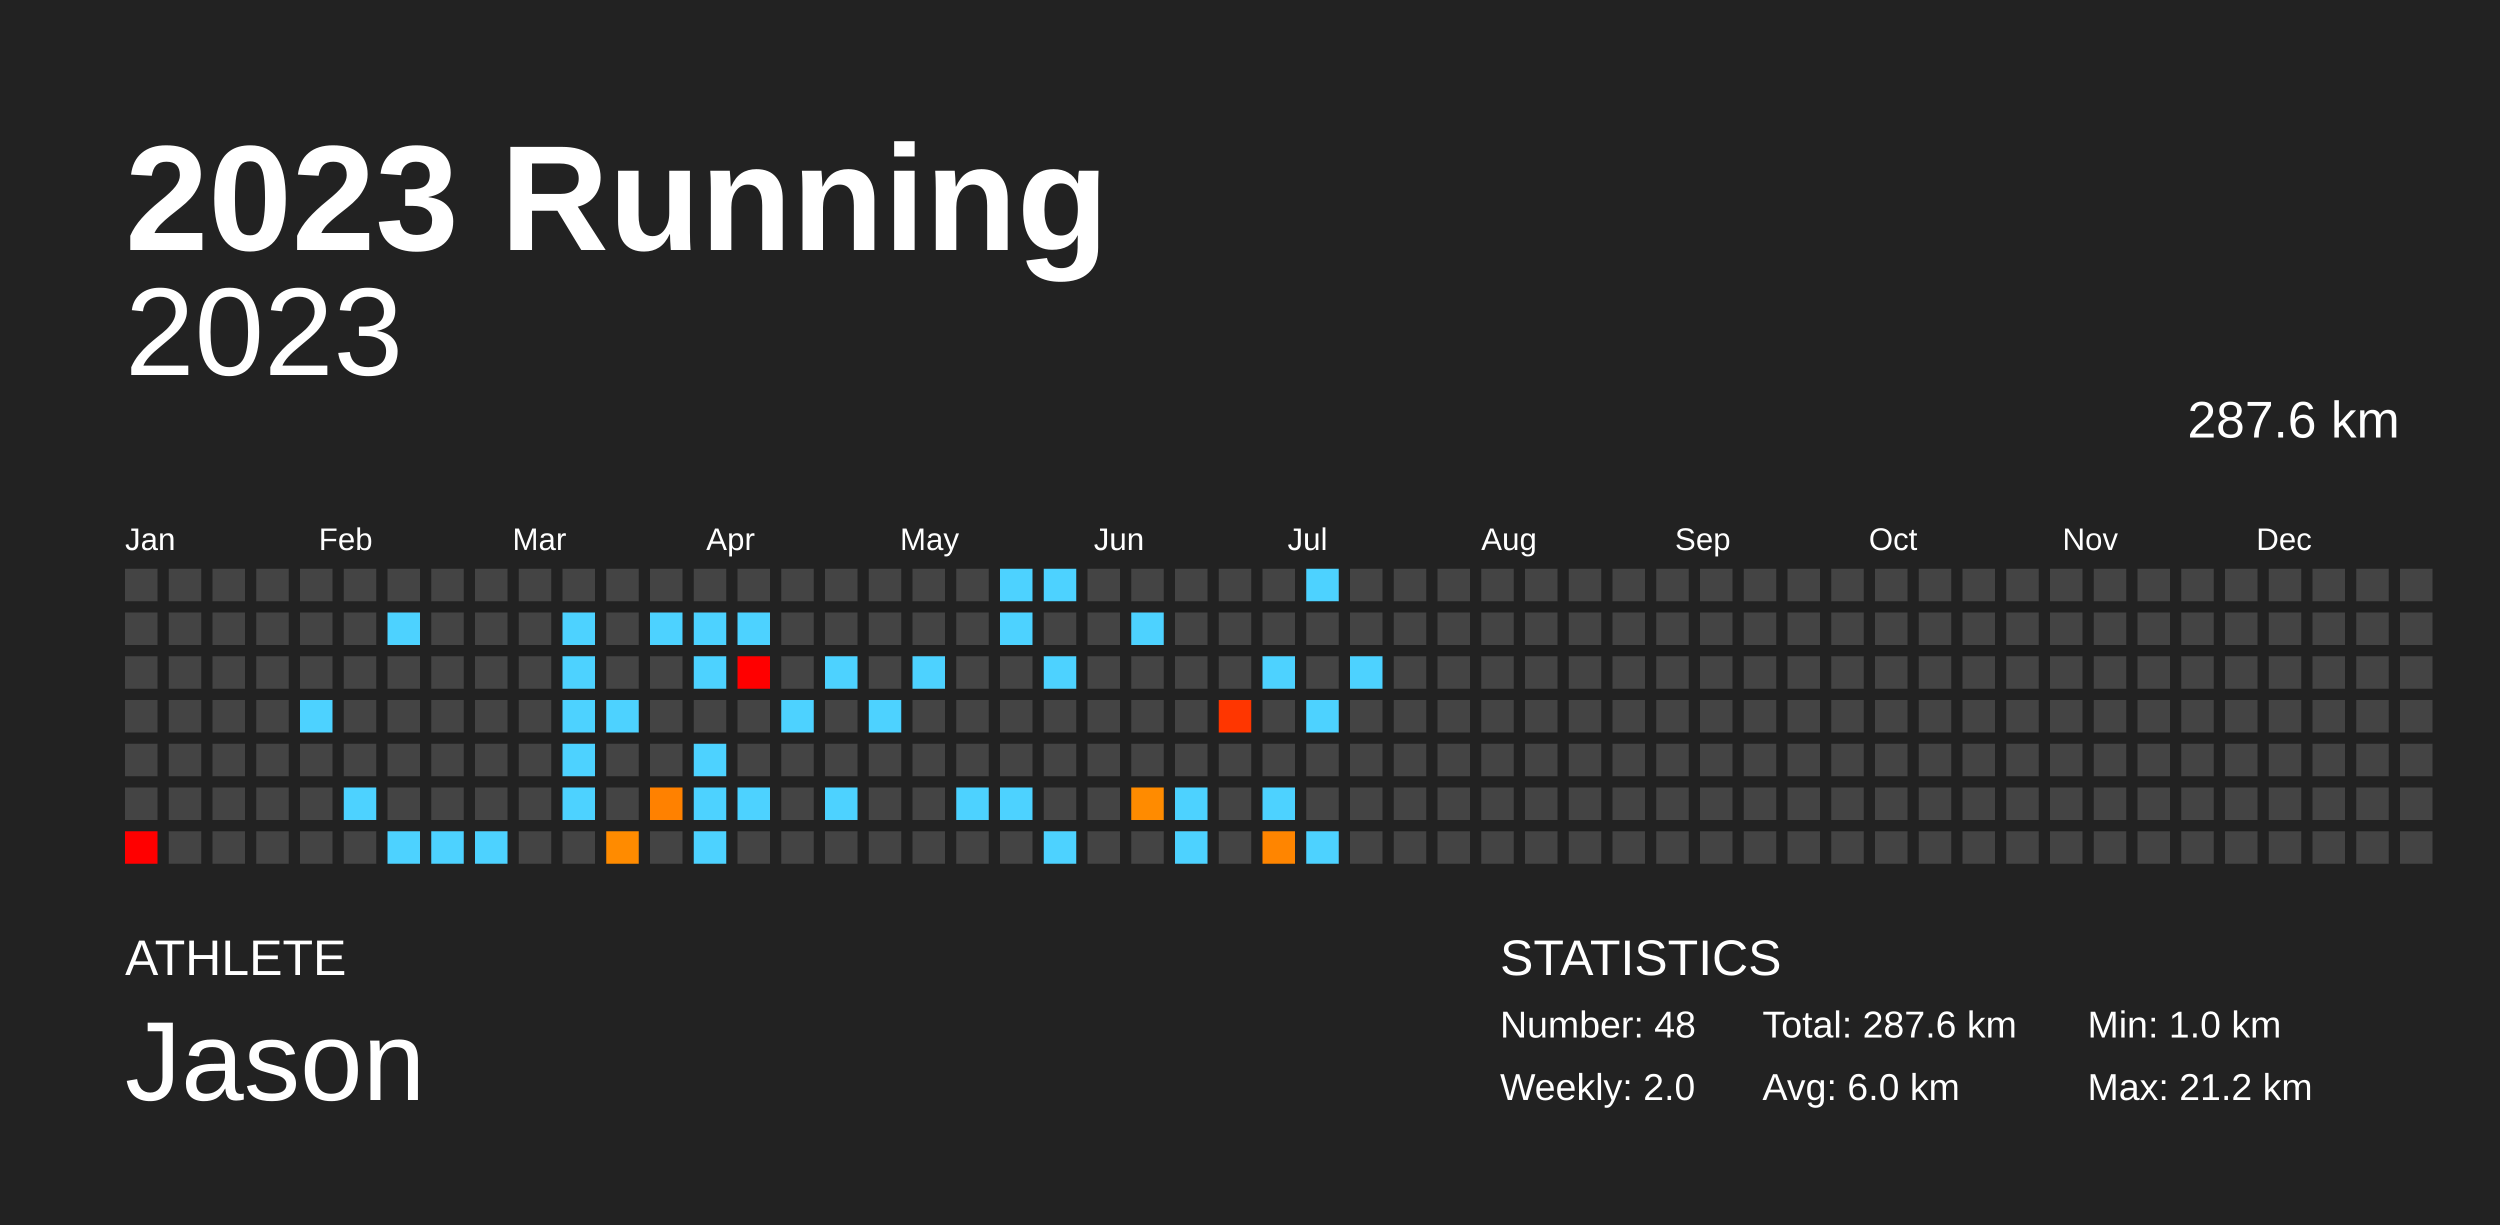
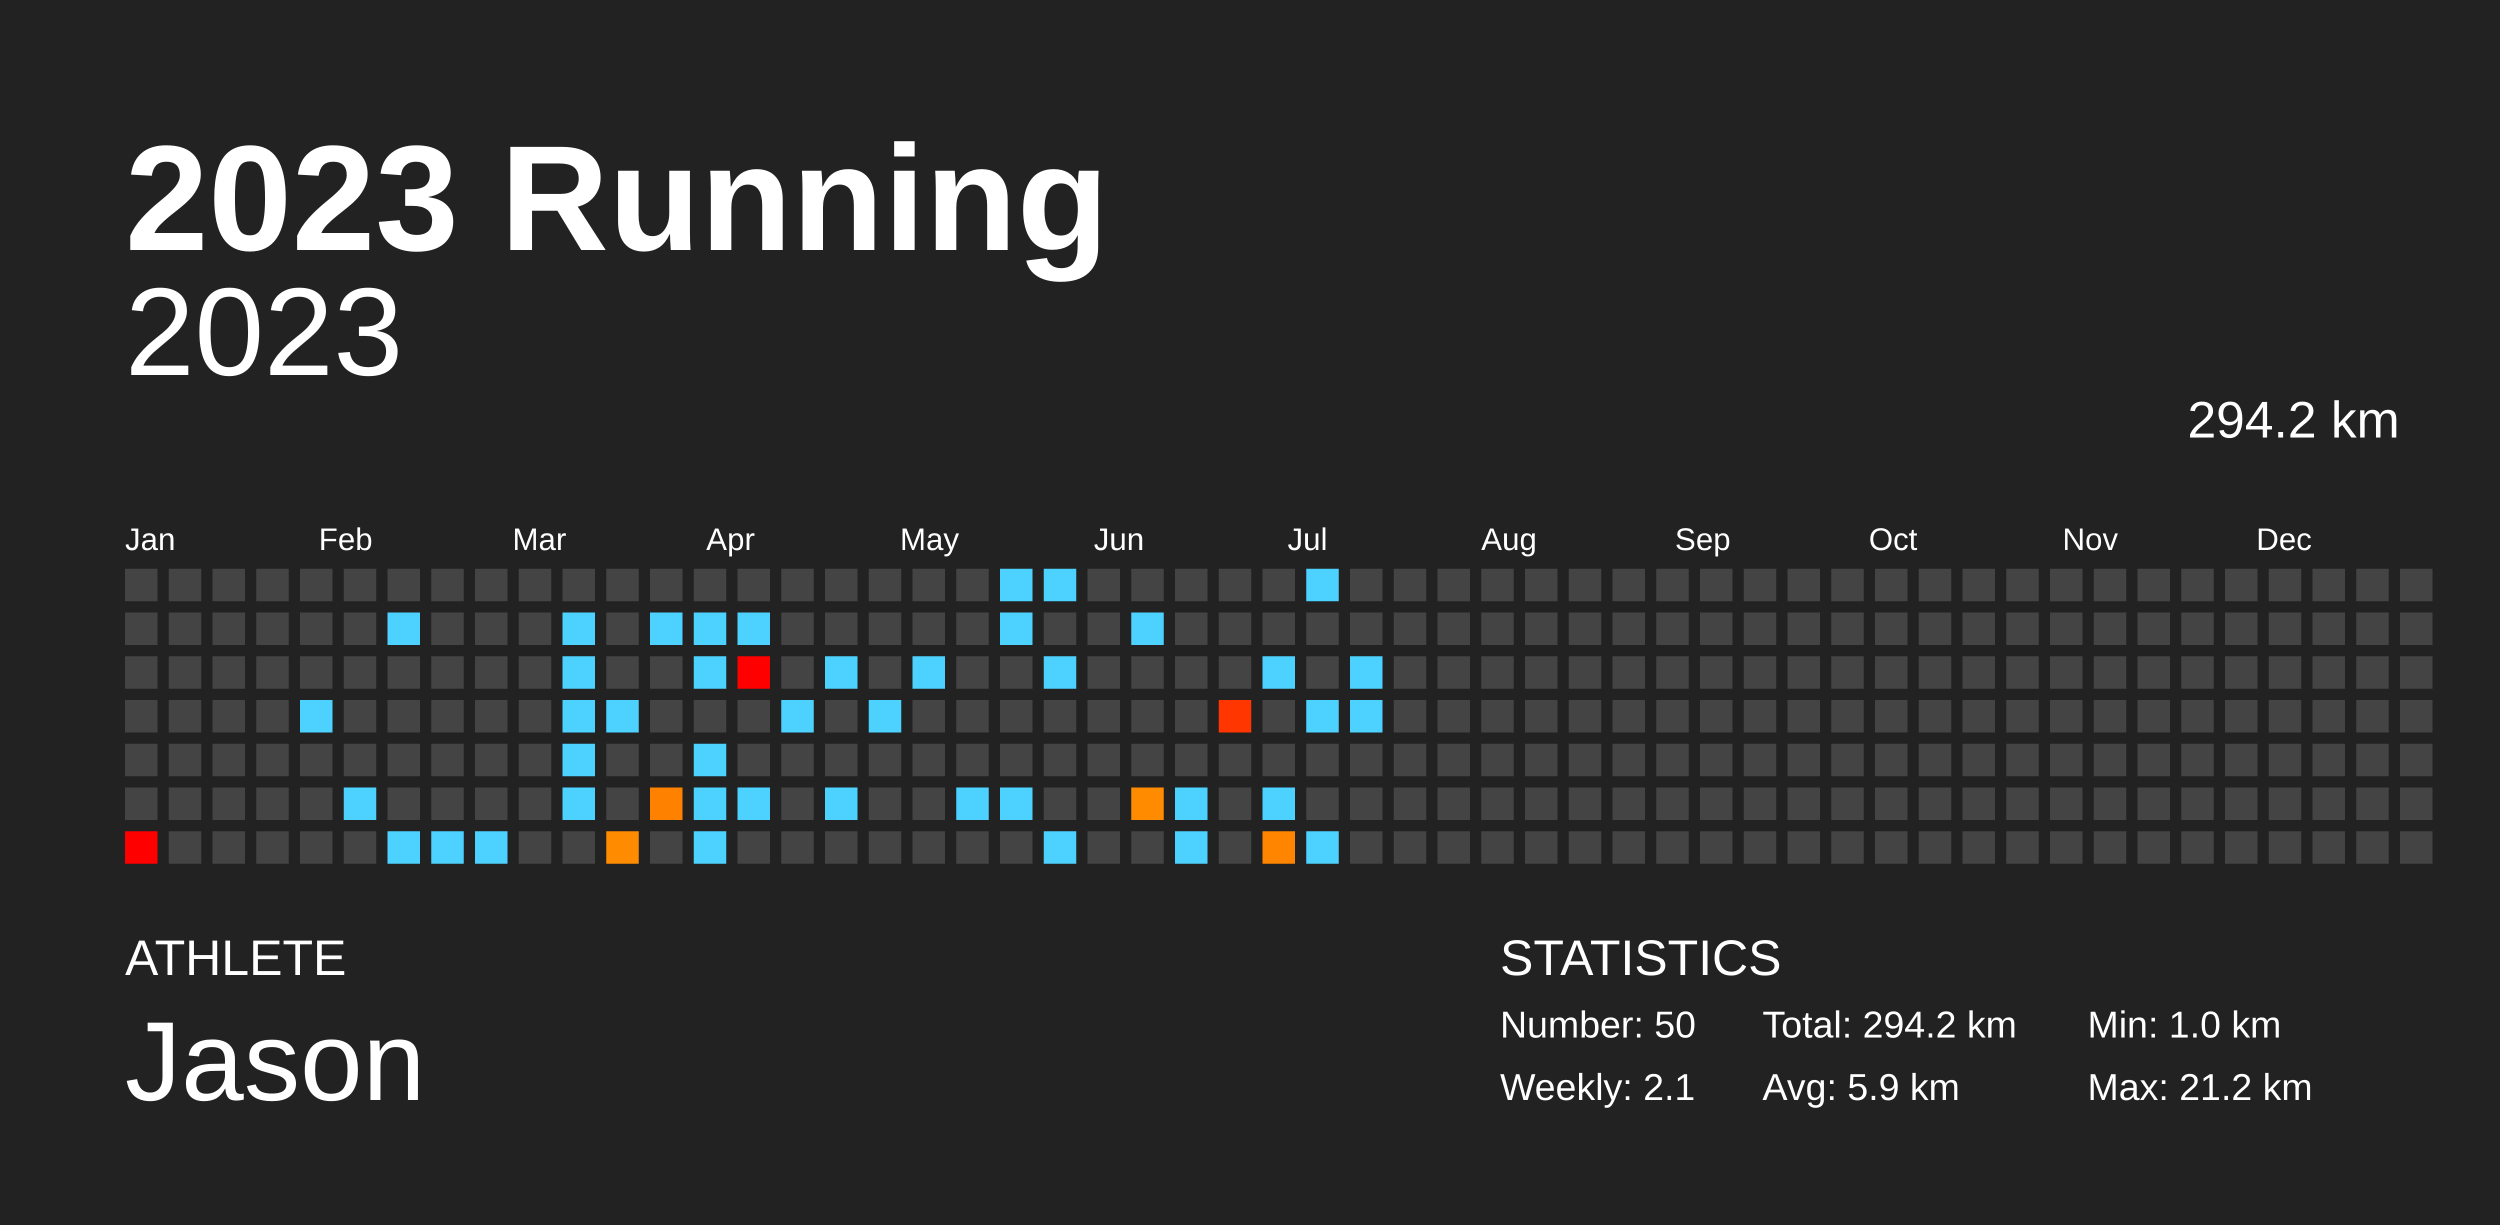
<svg xmlns="http://www.w3.org/2000/svg" baseProfile="full" height="98mm" version="1.1" viewBox="0,0,200,98" width="200mm">
  <defs />
  <rect fill="#222222" height="98" width="200" x="0" y="0" />
  <text fill="#FFFFFF" style="font-size:12px; font-family:Arial; font-weight:bold;" x="10" y="20">2023 Running</text>
  <text fill="#FFFFFF" style="font-size:4px; font-family:Arial" x="10" y="78">ATHLETE</text>
  <text fill="#FFFFFF" style="font-size:9px; font-family:Arial" x="10" y="88">Jason</text>
  <text fill="#FFFFFF" style="font-size:4px; font-family:Arial" x="120" y="78">STATISTICS</text>
-   <text fill="#FFFFFF" style="font-size:3px; font-family:Arial" x="120" y="83">Number: 48</text>
-   <text fill="#FFFFFF" style="font-size:3px; font-family:Arial" x="120" y="88">Weekly: 2.0</text>
-   <text fill="#FFFFFF" style="font-size:3px; font-family:Arial" x="141" y="83">Total: 287.6 km</text>
-   <text fill="#FFFFFF" style="font-size:3px; font-family:Arial" x="141" y="88">Avg: 6.0 km</text>
+   <text fill="#FFFFFF" style="font-size:3px; font-family:Arial" x="120" y="83">Number: 50</text>
+   <text fill="#FFFFFF" style="font-size:3px; font-family:Arial" x="120" y="88">Weekly: 2.1</text>
+   <text fill="#FFFFFF" style="font-size:3px; font-family:Arial" x="141" y="83">Total: 294.2 km</text>
+   <text fill="#FFFFFF" style="font-size:3px; font-family:Arial" x="141" y="88">Avg: 5.9 km</text>
  <text fill="#FFFFFF" style="font-size:3px; font-family:Arial" x="167" y="83">Min: 1.0 km</text>
  <text fill="#FFFFFF" style="font-size:3px; font-family:Arial" x="167" y="88">Max: 21.2 km</text>
  <text alignment-baseline="hanging" fill="#FFFFFF" style="font-size:10.0px; font-family:Arial;" x="10" y="30">2023</text>
-   <text alignment-baseline="hanging" fill="#FFFFFF" style="font-size:4.125px; font-family:Arial;" x="175" y="35">287.6 km</text>
+   <text alignment-baseline="hanging" fill="#FFFFFF" style="font-size:4.125px; font-family:Arial;" x="175" y="35">294.2 km</text>
  <text fill="#FFFFFF" style="font-size:2.5px; font-family:Arial" x="10.0" y="44">Jan</text>
  <text fill="#FFFFFF" style="font-size:2.5px; font-family:Arial" x="25.5" y="44">Feb</text>
  <text fill="#FFFFFF" style="font-size:2.5px; font-family:Arial" x="41.0" y="44">Mar</text>
  <text fill="#FFFFFF" style="font-size:2.5px; font-family:Arial" x="56.5" y="44">Apr</text>
  <text fill="#FFFFFF" style="font-size:2.5px; font-family:Arial" x="72.0" y="44">May</text>
  <text fill="#FFFFFF" style="font-size:2.5px; font-family:Arial" x="87.5" y="44">Jun</text>
  <text fill="#FFFFFF" style="font-size:2.5px; font-family:Arial" x="103.0" y="44">Jul</text>
  <text fill="#FFFFFF" style="font-size:2.5px; font-family:Arial" x="118.5" y="44">Aug</text>
  <text fill="#FFFFFF" style="font-size:2.5px; font-family:Arial" x="134.0" y="44">Sep</text>
  <text fill="#FFFFFF" style="font-size:2.5px; font-family:Arial" x="149.5" y="44">Oct</text>
  <text fill="#FFFFFF" style="font-size:2.5px; font-family:Arial" x="165.0" y="44">Nov</text>
  <text fill="#FFFFFF" style="font-size:2.5px; font-family:Arial" x="180.5" y="44">Dec</text>
  <rect fill="#444444" height="2.6" width="2.6" x="10.0" y="45.5" />
  <rect fill="#444444" height="2.6" width="2.6" x="10.0" y="49.0" />
  <rect fill="#444444" height="2.6" width="2.6" x="10.0" y="52.5" />
  <rect fill="#444444" height="2.6" width="2.6" x="10.0" y="56.0" />
  <rect fill="#444444" height="2.6" width="2.6" x="10.0" y="59.5" />
  <rect fill="#444444" height="2.6" width="2.6" x="10.0" y="63.0" />
  <rect fill="red" height="2.6" width="2.6" x="10.0" y="66.5" />
  <rect fill="#444444" height="2.6" width="2.6" x="13.5" y="45.5" />
  <rect fill="#444444" height="2.6" width="2.6" x="13.5" y="49.0" />
  <rect fill="#444444" height="2.6" width="2.6" x="13.5" y="52.5" />
  <rect fill="#444444" height="2.6" width="2.6" x="13.5" y="56.0" />
  <rect fill="#444444" height="2.6" width="2.6" x="13.5" y="59.5" />
  <rect fill="#444444" height="2.6" width="2.6" x="13.5" y="63.0" />
  <rect fill="#444444" height="2.6" width="2.6" x="13.5" y="66.5" />
  <rect fill="#444444" height="2.6" width="2.6" x="17.0" y="45.5" />
  <rect fill="#444444" height="2.6" width="2.6" x="17.0" y="49.0" />
  <rect fill="#444444" height="2.6" width="2.6" x="17.0" y="52.5" />
  <rect fill="#444444" height="2.6" width="2.6" x="17.0" y="56.0" />
  <rect fill="#444444" height="2.6" width="2.6" x="17.0" y="59.5" />
  <rect fill="#444444" height="2.6" width="2.6" x="17.0" y="63.0" />
  <rect fill="#444444" height="2.6" width="2.6" x="17.0" y="66.5" />
  <rect fill="#444444" height="2.6" width="2.6" x="20.5" y="45.5" />
  <rect fill="#444444" height="2.6" width="2.6" x="20.5" y="49.0" />
  <rect fill="#444444" height="2.6" width="2.6" x="20.5" y="52.5" />
  <rect fill="#444444" height="2.6" width="2.6" x="20.5" y="56.0" />
  <rect fill="#444444" height="2.6" width="2.6" x="20.5" y="59.5" />
  <rect fill="#444444" height="2.6" width="2.6" x="20.5" y="63.0" />
  <rect fill="#444444" height="2.6" width="2.6" x="20.5" y="66.5" />
  <rect fill="#444444" height="2.6" width="2.6" x="24.0" y="45.5" />
  <rect fill="#444444" height="2.6" width="2.6" x="24.0" y="49.0" />
  <rect fill="#444444" height="2.6" width="2.6" x="24.0" y="52.5" />
  <rect fill="#4dd2ff" height="2.6" width="2.6" x="24.0" y="56.0" />
  <rect fill="#444444" height="2.6" width="2.6" x="24.0" y="59.5" />
  <rect fill="#444444" height="2.6" width="2.6" x="24.0" y="63.0" />
  <rect fill="#444444" height="2.6" width="2.6" x="24.0" y="66.5" />
  <rect fill="#444444" height="2.6" width="2.6" x="27.5" y="45.5" />
  <rect fill="#444444" height="2.6" width="2.6" x="27.5" y="49.0" />
  <rect fill="#444444" height="2.6" width="2.6" x="27.5" y="52.5" />
  <rect fill="#444444" height="2.6" width="2.6" x="27.5" y="56.0" />
  <rect fill="#444444" height="2.6" width="2.6" x="27.5" y="59.5" />
  <rect fill="#4dd2ff" height="2.6" width="2.6" x="27.5" y="63.0" />
  <rect fill="#444444" height="2.6" width="2.6" x="27.5" y="66.5" />
  <rect fill="#444444" height="2.6" width="2.6" x="31.0" y="45.5" />
  <rect fill="#4dd2ff" height="2.6" width="2.6" x="31.0" y="49.0" />
  <rect fill="#444444" height="2.6" width="2.6" x="31.0" y="52.5" />
  <rect fill="#444444" height="2.6" width="2.6" x="31.0" y="56.0" />
  <rect fill="#444444" height="2.6" width="2.6" x="31.0" y="59.5" />
  <rect fill="#444444" height="2.6" width="2.6" x="31.0" y="63.0" />
  <rect fill="#4dd2ff" height="2.6" width="2.6" x="31.0" y="66.5" />
  <rect fill="#444444" height="2.6" width="2.6" x="34.5" y="45.5" />
  <rect fill="#444444" height="2.6" width="2.6" x="34.5" y="49.0" />
  <rect fill="#444444" height="2.6" width="2.6" x="34.5" y="52.5" />
  <rect fill="#444444" height="2.6" width="2.6" x="34.5" y="56.0" />
  <rect fill="#444444" height="2.6" width="2.6" x="34.5" y="59.5" />
  <rect fill="#444444" height="2.6" width="2.6" x="34.5" y="63.0" />
  <rect fill="#4dd2ff" height="2.6" width="2.6" x="34.5" y="66.5" />
  <rect fill="#444444" height="2.6" width="2.6" x="38.0" y="45.5" />
  <rect fill="#444444" height="2.6" width="2.6" x="38.0" y="49.0" />
  <rect fill="#444444" height="2.6" width="2.6" x="38.0" y="52.5" />
  <rect fill="#444444" height="2.6" width="2.6" x="38.0" y="56.0" />
  <rect fill="#444444" height="2.6" width="2.6" x="38.0" y="59.5" />
  <rect fill="#444444" height="2.6" width="2.6" x="38.0" y="63.0" />
  <rect fill="#4dd2ff" height="2.6" width="2.6" x="38.0" y="66.5" />
  <rect fill="#444444" height="2.6" width="2.6" x="41.5" y="45.5" />
  <rect fill="#444444" height="2.6" width="2.6" x="41.5" y="49.0" />
  <rect fill="#444444" height="2.6" width="2.6" x="41.5" y="52.5" />
  <rect fill="#444444" height="2.6" width="2.6" x="41.5" y="56.0" />
  <rect fill="#444444" height="2.6" width="2.6" x="41.5" y="59.5" />
  <rect fill="#444444" height="2.6" width="2.6" x="41.5" y="63.0" />
  <rect fill="#444444" height="2.6" width="2.6" x="41.5" y="66.5" />
  <rect fill="#444444" height="2.6" width="2.6" x="45.0" y="45.5" />
  <rect fill="#4dd2ff" height="2.6" width="2.6" x="45.0" y="49.0" />
  <rect fill="#4dd2ff" height="2.6" width="2.6" x="45.0" y="52.5" />
  <rect fill="#4dd2ff" height="2.6" width="2.6" x="45.0" y="56.0" />
  <rect fill="#4dd2ff" height="2.6" width="2.6" x="45.0" y="59.5" />
  <rect fill="#4dd2ff" height="2.6" width="2.6" x="45.0" y="63.0" />
  <rect fill="#444444" height="2.6" width="2.6" x="45.0" y="66.5" />
  <rect fill="#444444" height="2.6" width="2.6" x="48.5" y="45.5" />
  <rect fill="#444444" height="2.6" width="2.6" x="48.5" y="49.0" />
  <rect fill="#444444" height="2.6" width="2.6" x="48.5" y="52.5" />
  <rect fill="#4dd2ff" height="2.6" width="2.6" x="48.5" y="56.0" />
  <rect fill="#444444" height="2.6" width="2.6" x="48.5" y="59.5" />
  <rect fill="#444444" height="2.6" width="2.6" x="48.5" y="63.0" />
  <rect fill="#ff8b00" height="2.6" width="2.6" x="48.5" y="66.5" />
  <rect fill="#444444" height="2.6" width="2.6" x="52.0" y="45.5" />
  <rect fill="#4dd2ff" height="2.6" width="2.6" x="52.0" y="49.0" />
  <rect fill="#444444" height="2.6" width="2.6" x="52.0" y="52.5" />
  <rect fill="#444444" height="2.6" width="2.6" x="52.0" y="56.0" />
  <rect fill="#444444" height="2.6" width="2.6" x="52.0" y="59.5" />
  <rect fill="#ff8100" height="2.6" width="2.6" x="52.0" y="63.0" />
  <rect fill="#444444" height="2.6" width="2.6" x="52.0" y="66.5" />
  <rect fill="#444444" height="2.6" width="2.6" x="55.5" y="45.5" />
  <rect fill="#4dd2ff" height="2.6" width="2.6" x="55.5" y="49.0" />
  <rect fill="#4dd2ff" height="2.6" width="2.6" x="55.5" y="52.5" />
  <rect fill="#444444" height="2.6" width="2.6" x="55.5" y="56.0" />
  <rect fill="#4dd2ff" height="2.6" width="2.6" x="55.5" y="59.5" />
  <rect fill="#4dd2ff" height="2.6" width="2.6" x="55.5" y="63.0" />
  <rect fill="#4dd2ff" height="2.6" width="2.6" x="55.5" y="66.5" />
  <rect fill="#444444" height="2.6" width="2.6" x="59.0" y="45.5" />
  <rect fill="#4dd2ff" height="2.6" width="2.6" x="59.0" y="49.0" />
  <rect fill="red" height="2.6" width="2.6" x="59.0" y="52.5" />
  <rect fill="#444444" height="2.6" width="2.6" x="59.0" y="56.0" />
  <rect fill="#444444" height="2.6" width="2.6" x="59.0" y="59.5" />
  <rect fill="#4dd2ff" height="2.6" width="2.6" x="59.0" y="63.0" />
  <rect fill="#444444" height="2.6" width="2.6" x="59.0" y="66.5" />
  <rect fill="#444444" height="2.6" width="2.6" x="62.5" y="45.5" />
  <rect fill="#444444" height="2.6" width="2.6" x="62.5" y="49.0" />
  <rect fill="#444444" height="2.6" width="2.6" x="62.5" y="52.5" />
  <rect fill="#4dd2ff" height="2.6" width="2.6" x="62.5" y="56.0" />
  <rect fill="#444444" height="2.6" width="2.6" x="62.5" y="59.5" />
  <rect fill="#444444" height="2.6" width="2.6" x="62.5" y="63.0" />
  <rect fill="#444444" height="2.6" width="2.6" x="62.5" y="66.5" />
  <rect fill="#444444" height="2.6" width="2.6" x="66.0" y="45.5" />
  <rect fill="#444444" height="2.6" width="2.6" x="66.0" y="49.0" />
  <rect fill="#4dd2ff" height="2.6" width="2.6" x="66.0" y="52.5" />
  <rect fill="#444444" height="2.6" width="2.6" x="66.0" y="56.0" />
  <rect fill="#444444" height="2.6" width="2.6" x="66.0" y="59.5" />
  <rect fill="#4dd2ff" height="2.6" width="2.6" x="66.0" y="63.0" />
  <rect fill="#444444" height="2.6" width="2.6" x="66.0" y="66.5" />
  <rect fill="#444444" height="2.6" width="2.6" x="69.5" y="45.5" />
  <rect fill="#444444" height="2.6" width="2.6" x="69.5" y="49.0" />
  <rect fill="#444444" height="2.6" width="2.6" x="69.5" y="52.5" />
  <rect fill="#4dd2ff" height="2.6" width="2.6" x="69.5" y="56.0" />
  <rect fill="#444444" height="2.6" width="2.6" x="69.5" y="59.5" />
  <rect fill="#444444" height="2.6" width="2.6" x="69.5" y="63.0" />
  <rect fill="#444444" height="2.6" width="2.6" x="69.5" y="66.5" />
  <rect fill="#444444" height="2.6" width="2.6" x="73.0" y="45.5" />
  <rect fill="#444444" height="2.6" width="2.6" x="73.0" y="49.0" />
  <rect fill="#4dd2ff" height="2.6" width="2.6" x="73.0" y="52.5" />
  <rect fill="#444444" height="2.6" width="2.6" x="73.0" y="56.0" />
  <rect fill="#444444" height="2.6" width="2.6" x="73.0" y="59.5" />
  <rect fill="#444444" height="2.6" width="2.6" x="73.0" y="63.0" />
  <rect fill="#444444" height="2.6" width="2.6" x="73.0" y="66.5" />
  <rect fill="#444444" height="2.6" width="2.6" x="76.5" y="45.5" />
  <rect fill="#444444" height="2.6" width="2.6" x="76.5" y="49.0" />
  <rect fill="#444444" height="2.6" width="2.6" x="76.5" y="52.5" />
  <rect fill="#444444" height="2.6" width="2.6" x="76.5" y="56.0" />
  <rect fill="#444444" height="2.6" width="2.6" x="76.5" y="59.5" />
  <rect fill="#4dd2ff" height="2.6" width="2.6" x="76.5" y="63.0" />
  <rect fill="#444444" height="2.6" width="2.6" x="76.5" y="66.5" />
  <rect fill="#4dd2ff" height="2.6" width="2.6" x="80.0" y="45.5" />
  <rect fill="#4dd2ff" height="2.6" width="2.6" x="80.0" y="49.0" />
  <rect fill="#444444" height="2.6" width="2.6" x="80.0" y="52.5" />
  <rect fill="#444444" height="2.6" width="2.6" x="80.0" y="56.0" />
  <rect fill="#444444" height="2.6" width="2.6" x="80.0" y="59.5" />
  <rect fill="#4dd2ff" height="2.6" width="2.6" x="80.0" y="63.0" />
  <rect fill="#444444" height="2.6" width="2.6" x="80.0" y="66.5" />
  <rect fill="#4dd2ff" height="2.6" width="2.6" x="83.5" y="45.5" />
  <rect fill="#444444" height="2.6" width="2.6" x="83.5" y="49.0" />
  <rect fill="#4dd2ff" height="2.6" width="2.6" x="83.5" y="52.5" />
  <rect fill="#444444" height="2.6" width="2.6" x="83.5" y="56.0" />
  <rect fill="#444444" height="2.6" width="2.6" x="83.5" y="59.5" />
  <rect fill="#444444" height="2.6" width="2.6" x="83.5" y="63.0" />
  <rect fill="#4dd2ff" height="2.6" width="2.6" x="83.5" y="66.5" />
  <rect fill="#444444" height="2.6" width="2.6" x="87.0" y="45.5" />
  <rect fill="#444444" height="2.6" width="2.6" x="87.0" y="49.0" />
  <rect fill="#444444" height="2.6" width="2.6" x="87.0" y="52.5" />
  <rect fill="#444444" height="2.6" width="2.6" x="87.0" y="56.0" />
  <rect fill="#444444" height="2.6" width="2.6" x="87.0" y="59.5" />
  <rect fill="#444444" height="2.6" width="2.6" x="87.0" y="63.0" />
  <rect fill="#444444" height="2.6" width="2.6" x="87.0" y="66.5" />
  <rect fill="#444444" height="2.6" width="2.6" x="90.5" y="45.5" />
  <rect fill="#4dd2ff" height="2.6" width="2.6" x="90.5" y="49.0" />
  <rect fill="#444444" height="2.6" width="2.6" x="90.5" y="52.5" />
  <rect fill="#444444" height="2.6" width="2.6" x="90.5" y="56.0" />
  <rect fill="#444444" height="2.6" width="2.6" x="90.5" y="59.5" />
  <rect fill="#ff8b00" height="2.6" width="2.6" x="90.5" y="63.0" />
  <rect fill="#444444" height="2.6" width="2.6" x="90.5" y="66.5" />
  <rect fill="#444444" height="2.6" width="2.6" x="94.0" y="45.5" />
  <rect fill="#444444" height="2.6" width="2.6" x="94.0" y="49.0" />
  <rect fill="#444444" height="2.6" width="2.6" x="94.0" y="52.5" />
  <rect fill="#444444" height="2.6" width="2.6" x="94.0" y="56.0" />
  <rect fill="#444444" height="2.6" width="2.6" x="94.0" y="59.5" />
  <rect fill="#4dd2ff" height="2.6" width="2.6" x="94.0" y="63.0" />
  <rect fill="#4dd2ff" height="2.6" width="2.6" x="94.0" y="66.5" />
  <rect fill="#444444" height="2.6" width="2.6" x="97.5" y="45.5" />
  <rect fill="#444444" height="2.6" width="2.6" x="97.5" y="49.0" />
  <rect fill="#444444" height="2.6" width="2.6" x="97.5" y="52.5" />
  <rect fill="#ff3600" height="2.6" width="2.6" x="97.5" y="56.0" />
  <rect fill="#444444" height="2.6" width="2.6" x="97.5" y="59.5" />
  <rect fill="#444444" height="2.6" width="2.6" x="97.5" y="63.0" />
  <rect fill="#444444" height="2.6" width="2.6" x="97.5" y="66.5" />
  <rect fill="#444444" height="2.6" width="2.6" x="101.0" y="45.5" />
  <rect fill="#444444" height="2.6" width="2.6" x="101.0" y="49.0" />
  <rect fill="#4dd2ff" height="2.6" width="2.6" x="101.0" y="52.5" />
  <rect fill="#444444" height="2.6" width="2.6" x="101.0" y="56.0" />
  <rect fill="#444444" height="2.6" width="2.6" x="101.0" y="59.5" />
  <rect fill="#4dd2ff" height="2.6" width="2.6" x="101.0" y="63.0" />
  <rect fill="#ff8500" height="2.6" width="2.6" x="101.0" y="66.5" />
  <rect fill="#4dd2ff" height="2.6" width="2.6" x="104.5" y="45.5" />
  <rect fill="#444444" height="2.6" width="2.6" x="104.5" y="49.0" />
  <rect fill="#444444" height="2.6" width="2.6" x="104.5" y="52.5" />
  <rect fill="#4dd2ff" height="2.6" width="2.6" x="104.5" y="56.0" />
  <rect fill="#444444" height="2.6" width="2.6" x="104.5" y="59.5" />
  <rect fill="#444444" height="2.6" width="2.6" x="104.5" y="63.0" />
  <rect fill="#4dd2ff" height="2.6" width="2.6" x="104.5" y="66.5" />
  <rect fill="#444444" height="2.6" width="2.6" x="108.0" y="45.5" />
  <rect fill="#444444" height="2.6" width="2.6" x="108.0" y="49.0" />
  <rect fill="#4dd2ff" height="2.6" width="2.6" x="108.0" y="52.5" />
-   <rect fill="#444444" height="2.6" width="2.6" x="108.0" y="56.0" />
+   <rect fill="#4dd2ff" height="2.6" width="2.6" x="108.0" y="56.0" />
  <rect fill="#444444" height="2.6" width="2.6" x="108.0" y="59.5" />
  <rect fill="#444444" height="2.6" width="2.6" x="108.0" y="63.0" />
  <rect fill="#444444" height="2.6" width="2.6" x="108.0" y="66.5" />
  <rect fill="#444444" height="2.6" width="2.6" x="111.5" y="45.5" />
  <rect fill="#444444" height="2.6" width="2.6" x="111.5" y="49.0" />
  <rect fill="#444444" height="2.6" width="2.6" x="111.5" y="52.5" />
  <rect fill="#444444" height="2.6" width="2.6" x="111.5" y="56.0" />
  <rect fill="#444444" height="2.6" width="2.6" x="111.5" y="59.5" />
  <rect fill="#444444" height="2.6" width="2.6" x="111.5" y="63.0" />
  <rect fill="#444444" height="2.6" width="2.6" x="111.5" y="66.5" />
  <rect fill="#444444" height="2.6" width="2.6" x="115.0" y="45.5" />
  <rect fill="#444444" height="2.6" width="2.6" x="115.0" y="49.0" />
  <rect fill="#444444" height="2.6" width="2.6" x="115.0" y="52.5" />
  <rect fill="#444444" height="2.6" width="2.6" x="115.0" y="56.0" />
  <rect fill="#444444" height="2.6" width="2.6" x="115.0" y="59.5" />
  <rect fill="#444444" height="2.6" width="2.6" x="115.0" y="63.0" />
  <rect fill="#444444" height="2.6" width="2.6" x="115.0" y="66.5" />
  <rect fill="#444444" height="2.6" width="2.6" x="118.5" y="45.5" />
  <rect fill="#444444" height="2.6" width="2.6" x="118.5" y="49.0" />
  <rect fill="#444444" height="2.6" width="2.6" x="118.5" y="52.5" />
  <rect fill="#444444" height="2.6" width="2.6" x="118.5" y="56.0" />
  <rect fill="#444444" height="2.6" width="2.6" x="118.5" y="59.5" />
  <rect fill="#444444" height="2.6" width="2.6" x="118.5" y="63.0" />
  <rect fill="#444444" height="2.6" width="2.6" x="118.5" y="66.5" />
  <rect fill="#444444" height="2.6" width="2.6" x="122.0" y="45.5" />
  <rect fill="#444444" height="2.6" width="2.6" x="122.0" y="49.0" />
  <rect fill="#444444" height="2.6" width="2.6" x="122.0" y="52.5" />
  <rect fill="#444444" height="2.6" width="2.6" x="122.0" y="56.0" />
  <rect fill="#444444" height="2.6" width="2.6" x="122.0" y="59.5" />
  <rect fill="#444444" height="2.6" width="2.6" x="122.0" y="63.0" />
  <rect fill="#444444" height="2.6" width="2.6" x="122.0" y="66.5" />
  <rect fill="#444444" height="2.6" width="2.6" x="125.5" y="45.5" />
  <rect fill="#444444" height="2.6" width="2.6" x="125.5" y="49.0" />
  <rect fill="#444444" height="2.6" width="2.6" x="125.5" y="52.5" />
  <rect fill="#444444" height="2.6" width="2.6" x="125.5" y="56.0" />
  <rect fill="#444444" height="2.6" width="2.6" x="125.5" y="59.5" />
  <rect fill="#444444" height="2.6" width="2.6" x="125.5" y="63.0" />
  <rect fill="#444444" height="2.6" width="2.6" x="125.5" y="66.5" />
  <rect fill="#444444" height="2.6" width="2.6" x="129.0" y="45.5" />
  <rect fill="#444444" height="2.6" width="2.6" x="129.0" y="49.0" />
  <rect fill="#444444" height="2.6" width="2.6" x="129.0" y="52.5" />
  <rect fill="#444444" height="2.6" width="2.6" x="129.0" y="56.0" />
  <rect fill="#444444" height="2.6" width="2.6" x="129.0" y="59.5" />
  <rect fill="#444444" height="2.6" width="2.6" x="129.0" y="63.0" />
  <rect fill="#444444" height="2.6" width="2.6" x="129.0" y="66.5" />
  <rect fill="#444444" height="2.6" width="2.6" x="132.5" y="45.5" />
  <rect fill="#444444" height="2.6" width="2.6" x="132.5" y="49.0" />
  <rect fill="#444444" height="2.6" width="2.6" x="132.5" y="52.5" />
  <rect fill="#444444" height="2.6" width="2.6" x="132.5" y="56.0" />
  <rect fill="#444444" height="2.6" width="2.6" x="132.5" y="59.5" />
  <rect fill="#444444" height="2.6" width="2.6" x="132.5" y="63.0" />
  <rect fill="#444444" height="2.6" width="2.6" x="132.5" y="66.5" />
  <rect fill="#444444" height="2.6" width="2.6" x="136.0" y="45.5" />
  <rect fill="#444444" height="2.6" width="2.6" x="136.0" y="49.0" />
  <rect fill="#444444" height="2.6" width="2.6" x="136.0" y="52.5" />
  <rect fill="#444444" height="2.6" width="2.6" x="136.0" y="56.0" />
  <rect fill="#444444" height="2.6" width="2.6" x="136.0" y="59.5" />
  <rect fill="#444444" height="2.6" width="2.6" x="136.0" y="63.0" />
  <rect fill="#444444" height="2.6" width="2.6" x="136.0" y="66.5" />
  <rect fill="#444444" height="2.6" width="2.6" x="139.5" y="45.5" />
  <rect fill="#444444" height="2.6" width="2.6" x="139.5" y="49.0" />
  <rect fill="#444444" height="2.6" width="2.6" x="139.5" y="52.5" />
  <rect fill="#444444" height="2.6" width="2.6" x="139.5" y="56.0" />
  <rect fill="#444444" height="2.6" width="2.6" x="139.5" y="59.5" />
  <rect fill="#444444" height="2.6" width="2.6" x="139.5" y="63.0" />
  <rect fill="#444444" height="2.6" width="2.6" x="139.5" y="66.5" />
  <rect fill="#444444" height="2.6" width="2.6" x="143.0" y="45.5" />
  <rect fill="#444444" height="2.6" width="2.6" x="143.0" y="49.0" />
  <rect fill="#444444" height="2.6" width="2.6" x="143.0" y="52.5" />
  <rect fill="#444444" height="2.6" width="2.6" x="143.0" y="56.0" />
  <rect fill="#444444" height="2.6" width="2.6" x="143.0" y="59.5" />
  <rect fill="#444444" height="2.6" width="2.6" x="143.0" y="63.0" />
  <rect fill="#444444" height="2.6" width="2.6" x="143.0" y="66.5" />
  <rect fill="#444444" height="2.6" width="2.6" x="146.5" y="45.5" />
  <rect fill="#444444" height="2.6" width="2.6" x="146.5" y="49.0" />
  <rect fill="#444444" height="2.6" width="2.6" x="146.5" y="52.5" />
  <rect fill="#444444" height="2.6" width="2.6" x="146.5" y="56.0" />
  <rect fill="#444444" height="2.6" width="2.6" x="146.5" y="59.5" />
  <rect fill="#444444" height="2.6" width="2.6" x="146.5" y="63.0" />
  <rect fill="#444444" height="2.6" width="2.6" x="146.5" y="66.5" />
  <rect fill="#444444" height="2.6" width="2.6" x="150.0" y="45.5" />
  <rect fill="#444444" height="2.6" width="2.6" x="150.0" y="49.0" />
  <rect fill="#444444" height="2.6" width="2.6" x="150.0" y="52.5" />
  <rect fill="#444444" height="2.6" width="2.6" x="150.0" y="56.0" />
  <rect fill="#444444" height="2.6" width="2.6" x="150.0" y="59.5" />
  <rect fill="#444444" height="2.6" width="2.6" x="150.0" y="63.0" />
  <rect fill="#444444" height="2.6" width="2.6" x="150.0" y="66.5" />
  <rect fill="#444444" height="2.6" width="2.6" x="153.5" y="45.5" />
  <rect fill="#444444" height="2.6" width="2.6" x="153.5" y="49.0" />
  <rect fill="#444444" height="2.6" width="2.6" x="153.5" y="52.5" />
  <rect fill="#444444" height="2.6" width="2.6" x="153.5" y="56.0" />
  <rect fill="#444444" height="2.6" width="2.6" x="153.5" y="59.5" />
  <rect fill="#444444" height="2.6" width="2.6" x="153.5" y="63.0" />
  <rect fill="#444444" height="2.6" width="2.6" x="153.5" y="66.5" />
  <rect fill="#444444" height="2.6" width="2.6" x="157.0" y="45.5" />
  <rect fill="#444444" height="2.6" width="2.6" x="157.0" y="49.0" />
  <rect fill="#444444" height="2.6" width="2.6" x="157.0" y="52.5" />
  <rect fill="#444444" height="2.6" width="2.6" x="157.0" y="56.0" />
  <rect fill="#444444" height="2.6" width="2.6" x="157.0" y="59.5" />
  <rect fill="#444444" height="2.6" width="2.6" x="157.0" y="63.0" />
  <rect fill="#444444" height="2.6" width="2.6" x="157.0" y="66.5" />
  <rect fill="#444444" height="2.6" width="2.6" x="160.5" y="45.5" />
  <rect fill="#444444" height="2.6" width="2.6" x="160.5" y="49.0" />
  <rect fill="#444444" height="2.6" width="2.6" x="160.5" y="52.5" />
  <rect fill="#444444" height="2.6" width="2.6" x="160.5" y="56.0" />
  <rect fill="#444444" height="2.6" width="2.6" x="160.5" y="59.5" />
  <rect fill="#444444" height="2.6" width="2.6" x="160.5" y="63.0" />
  <rect fill="#444444" height="2.6" width="2.6" x="160.5" y="66.5" />
  <rect fill="#444444" height="2.6" width="2.6" x="164.0" y="45.5" />
  <rect fill="#444444" height="2.6" width="2.6" x="164.0" y="49.0" />
  <rect fill="#444444" height="2.6" width="2.6" x="164.0" y="52.5" />
  <rect fill="#444444" height="2.6" width="2.6" x="164.0" y="56.0" />
  <rect fill="#444444" height="2.6" width="2.6" x="164.0" y="59.5" />
  <rect fill="#444444" height="2.6" width="2.6" x="164.0" y="63.0" />
  <rect fill="#444444" height="2.6" width="2.6" x="164.0" y="66.5" />
  <rect fill="#444444" height="2.6" width="2.6" x="167.5" y="45.5" />
  <rect fill="#444444" height="2.6" width="2.6" x="167.5" y="49.0" />
  <rect fill="#444444" height="2.6" width="2.6" x="167.5" y="52.5" />
  <rect fill="#444444" height="2.6" width="2.6" x="167.5" y="56.0" />
  <rect fill="#444444" height="2.6" width="2.6" x="167.5" y="59.5" />
  <rect fill="#444444" height="2.6" width="2.6" x="167.5" y="63.0" />
  <rect fill="#444444" height="2.6" width="2.6" x="167.5" y="66.5" />
  <rect fill="#444444" height="2.6" width="2.6" x="171.0" y="45.5" />
  <rect fill="#444444" height="2.6" width="2.6" x="171.0" y="49.0" />
  <rect fill="#444444" height="2.6" width="2.6" x="171.0" y="52.5" />
  <rect fill="#444444" height="2.6" width="2.6" x="171.0" y="56.0" />
  <rect fill="#444444" height="2.6" width="2.6" x="171.0" y="59.5" />
  <rect fill="#444444" height="2.6" width="2.6" x="171.0" y="63.0" />
  <rect fill="#444444" height="2.6" width="2.6" x="171.0" y="66.5" />
  <rect fill="#444444" height="2.6" width="2.6" x="174.5" y="45.5" />
  <rect fill="#444444" height="2.6" width="2.6" x="174.5" y="49.0" />
  <rect fill="#444444" height="2.6" width="2.6" x="174.5" y="52.5" />
  <rect fill="#444444" height="2.6" width="2.6" x="174.5" y="56.0" />
  <rect fill="#444444" height="2.6" width="2.6" x="174.5" y="59.5" />
  <rect fill="#444444" height="2.6" width="2.6" x="174.5" y="63.0" />
  <rect fill="#444444" height="2.6" width="2.6" x="174.5" y="66.5" />
  <rect fill="#444444" height="2.6" width="2.6" x="178.0" y="45.5" />
  <rect fill="#444444" height="2.6" width="2.6" x="178.0" y="49.0" />
  <rect fill="#444444" height="2.6" width="2.6" x="178.0" y="52.5" />
  <rect fill="#444444" height="2.6" width="2.6" x="178.0" y="56.0" />
  <rect fill="#444444" height="2.6" width="2.6" x="178.0" y="59.5" />
  <rect fill="#444444" height="2.6" width="2.6" x="178.0" y="63.0" />
  <rect fill="#444444" height="2.6" width="2.6" x="178.0" y="66.5" />
  <rect fill="#444444" height="2.6" width="2.6" x="181.5" y="45.5" />
  <rect fill="#444444" height="2.6" width="2.6" x="181.5" y="49.0" />
  <rect fill="#444444" height="2.6" width="2.6" x="181.5" y="52.5" />
  <rect fill="#444444" height="2.6" width="2.6" x="181.5" y="56.0" />
  <rect fill="#444444" height="2.6" width="2.6" x="181.5" y="59.5" />
  <rect fill="#444444" height="2.6" width="2.6" x="181.5" y="63.0" />
  <rect fill="#444444" height="2.6" width="2.6" x="181.5" y="66.5" />
  <rect fill="#444444" height="2.6" width="2.6" x="185.0" y="45.5" />
  <rect fill="#444444" height="2.6" width="2.6" x="185.0" y="49.0" />
  <rect fill="#444444" height="2.6" width="2.6" x="185.0" y="52.5" />
  <rect fill="#444444" height="2.6" width="2.6" x="185.0" y="56.0" />
  <rect fill="#444444" height="2.6" width="2.6" x="185.0" y="59.5" />
  <rect fill="#444444" height="2.6" width="2.6" x="185.0" y="63.0" />
  <rect fill="#444444" height="2.6" width="2.6" x="185.0" y="66.5" />
  <rect fill="#444444" height="2.6" width="2.6" x="188.5" y="45.5" />
  <rect fill="#444444" height="2.6" width="2.6" x="188.5" y="49.0" />
  <rect fill="#444444" height="2.6" width="2.6" x="188.5" y="52.5" />
  <rect fill="#444444" height="2.6" width="2.6" x="188.5" y="56.0" />
  <rect fill="#444444" height="2.6" width="2.6" x="188.5" y="59.5" />
  <rect fill="#444444" height="2.6" width="2.6" x="188.5" y="63.0" />
  <rect fill="#444444" height="2.6" width="2.6" x="188.5" y="66.5" />
  <rect fill="#444444" height="2.6" width="2.6" x="192.0" y="45.5" />
  <rect fill="#444444" height="2.6" width="2.6" x="192.0" y="49.0" />
  <rect fill="#444444" height="2.6" width="2.6" x="192.0" y="52.5" />
  <rect fill="#444444" height="2.6" width="2.6" x="192.0" y="56.0" />
  <rect fill="#444444" height="2.6" width="2.6" x="192.0" y="59.5" />
  <rect fill="#444444" height="2.6" width="2.6" x="192.0" y="63.0" />
  <rect fill="#444444" height="2.6" width="2.6" x="192.0" y="66.5" />
</svg>
